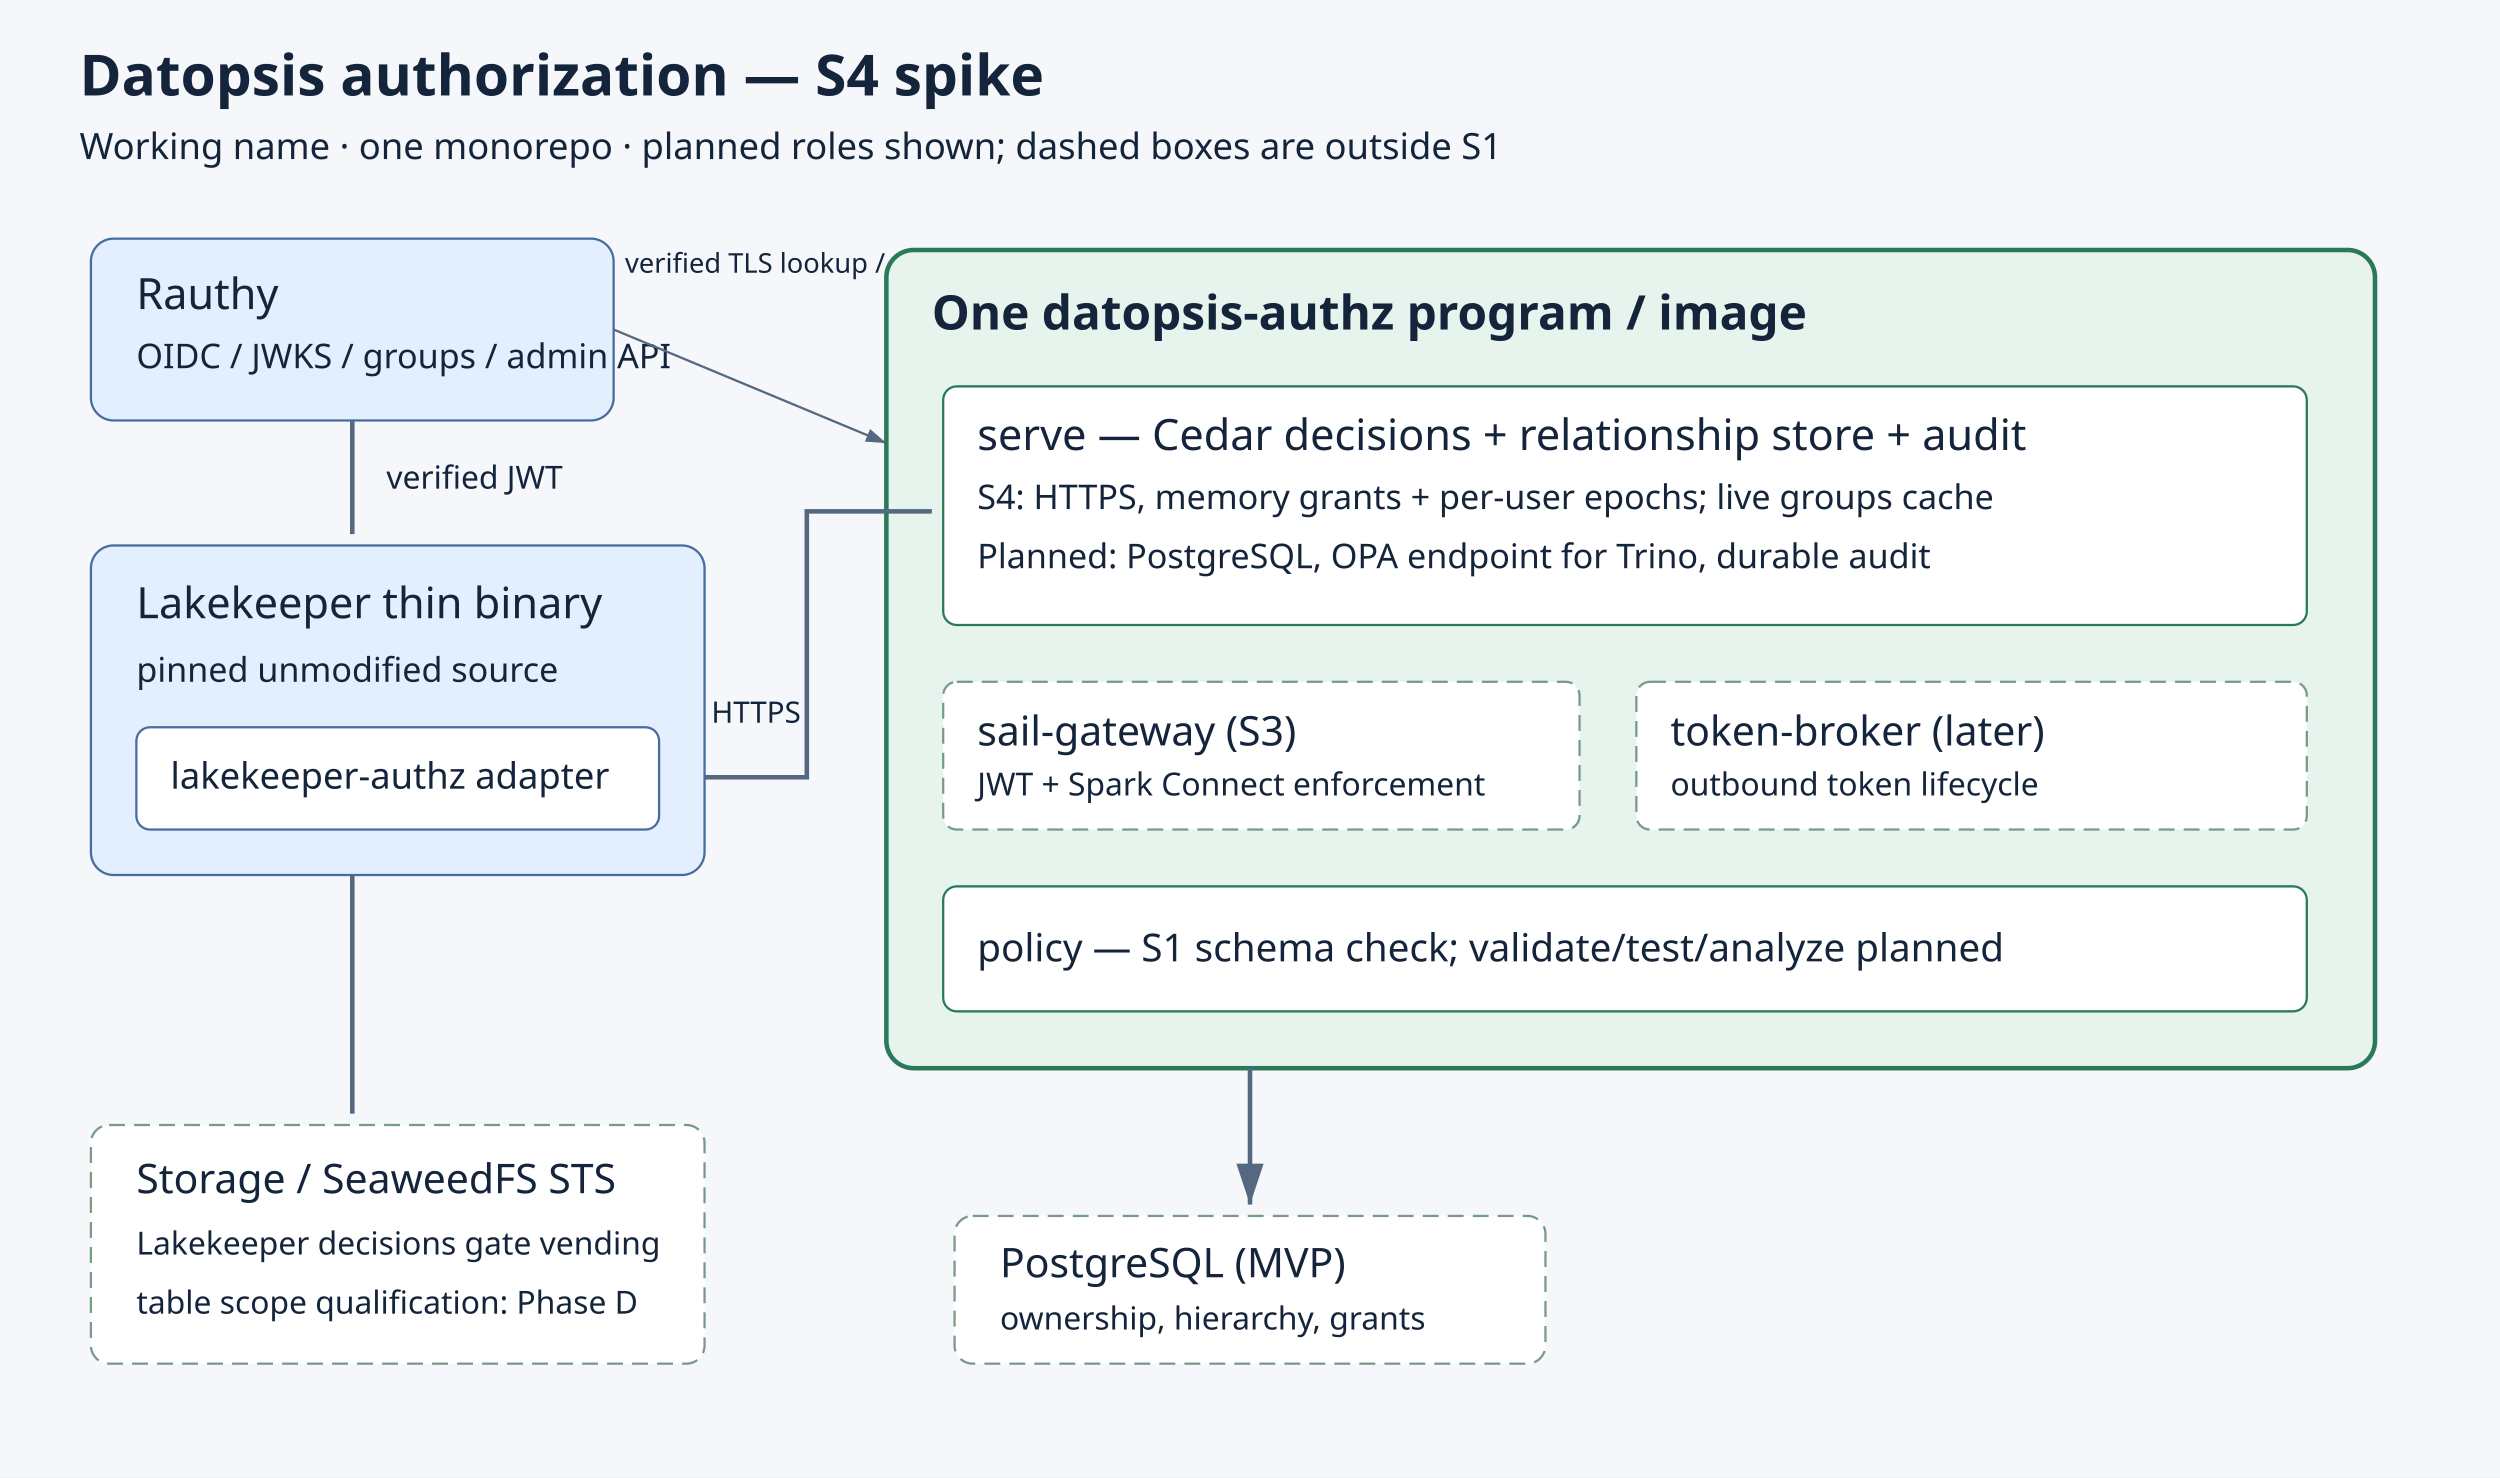
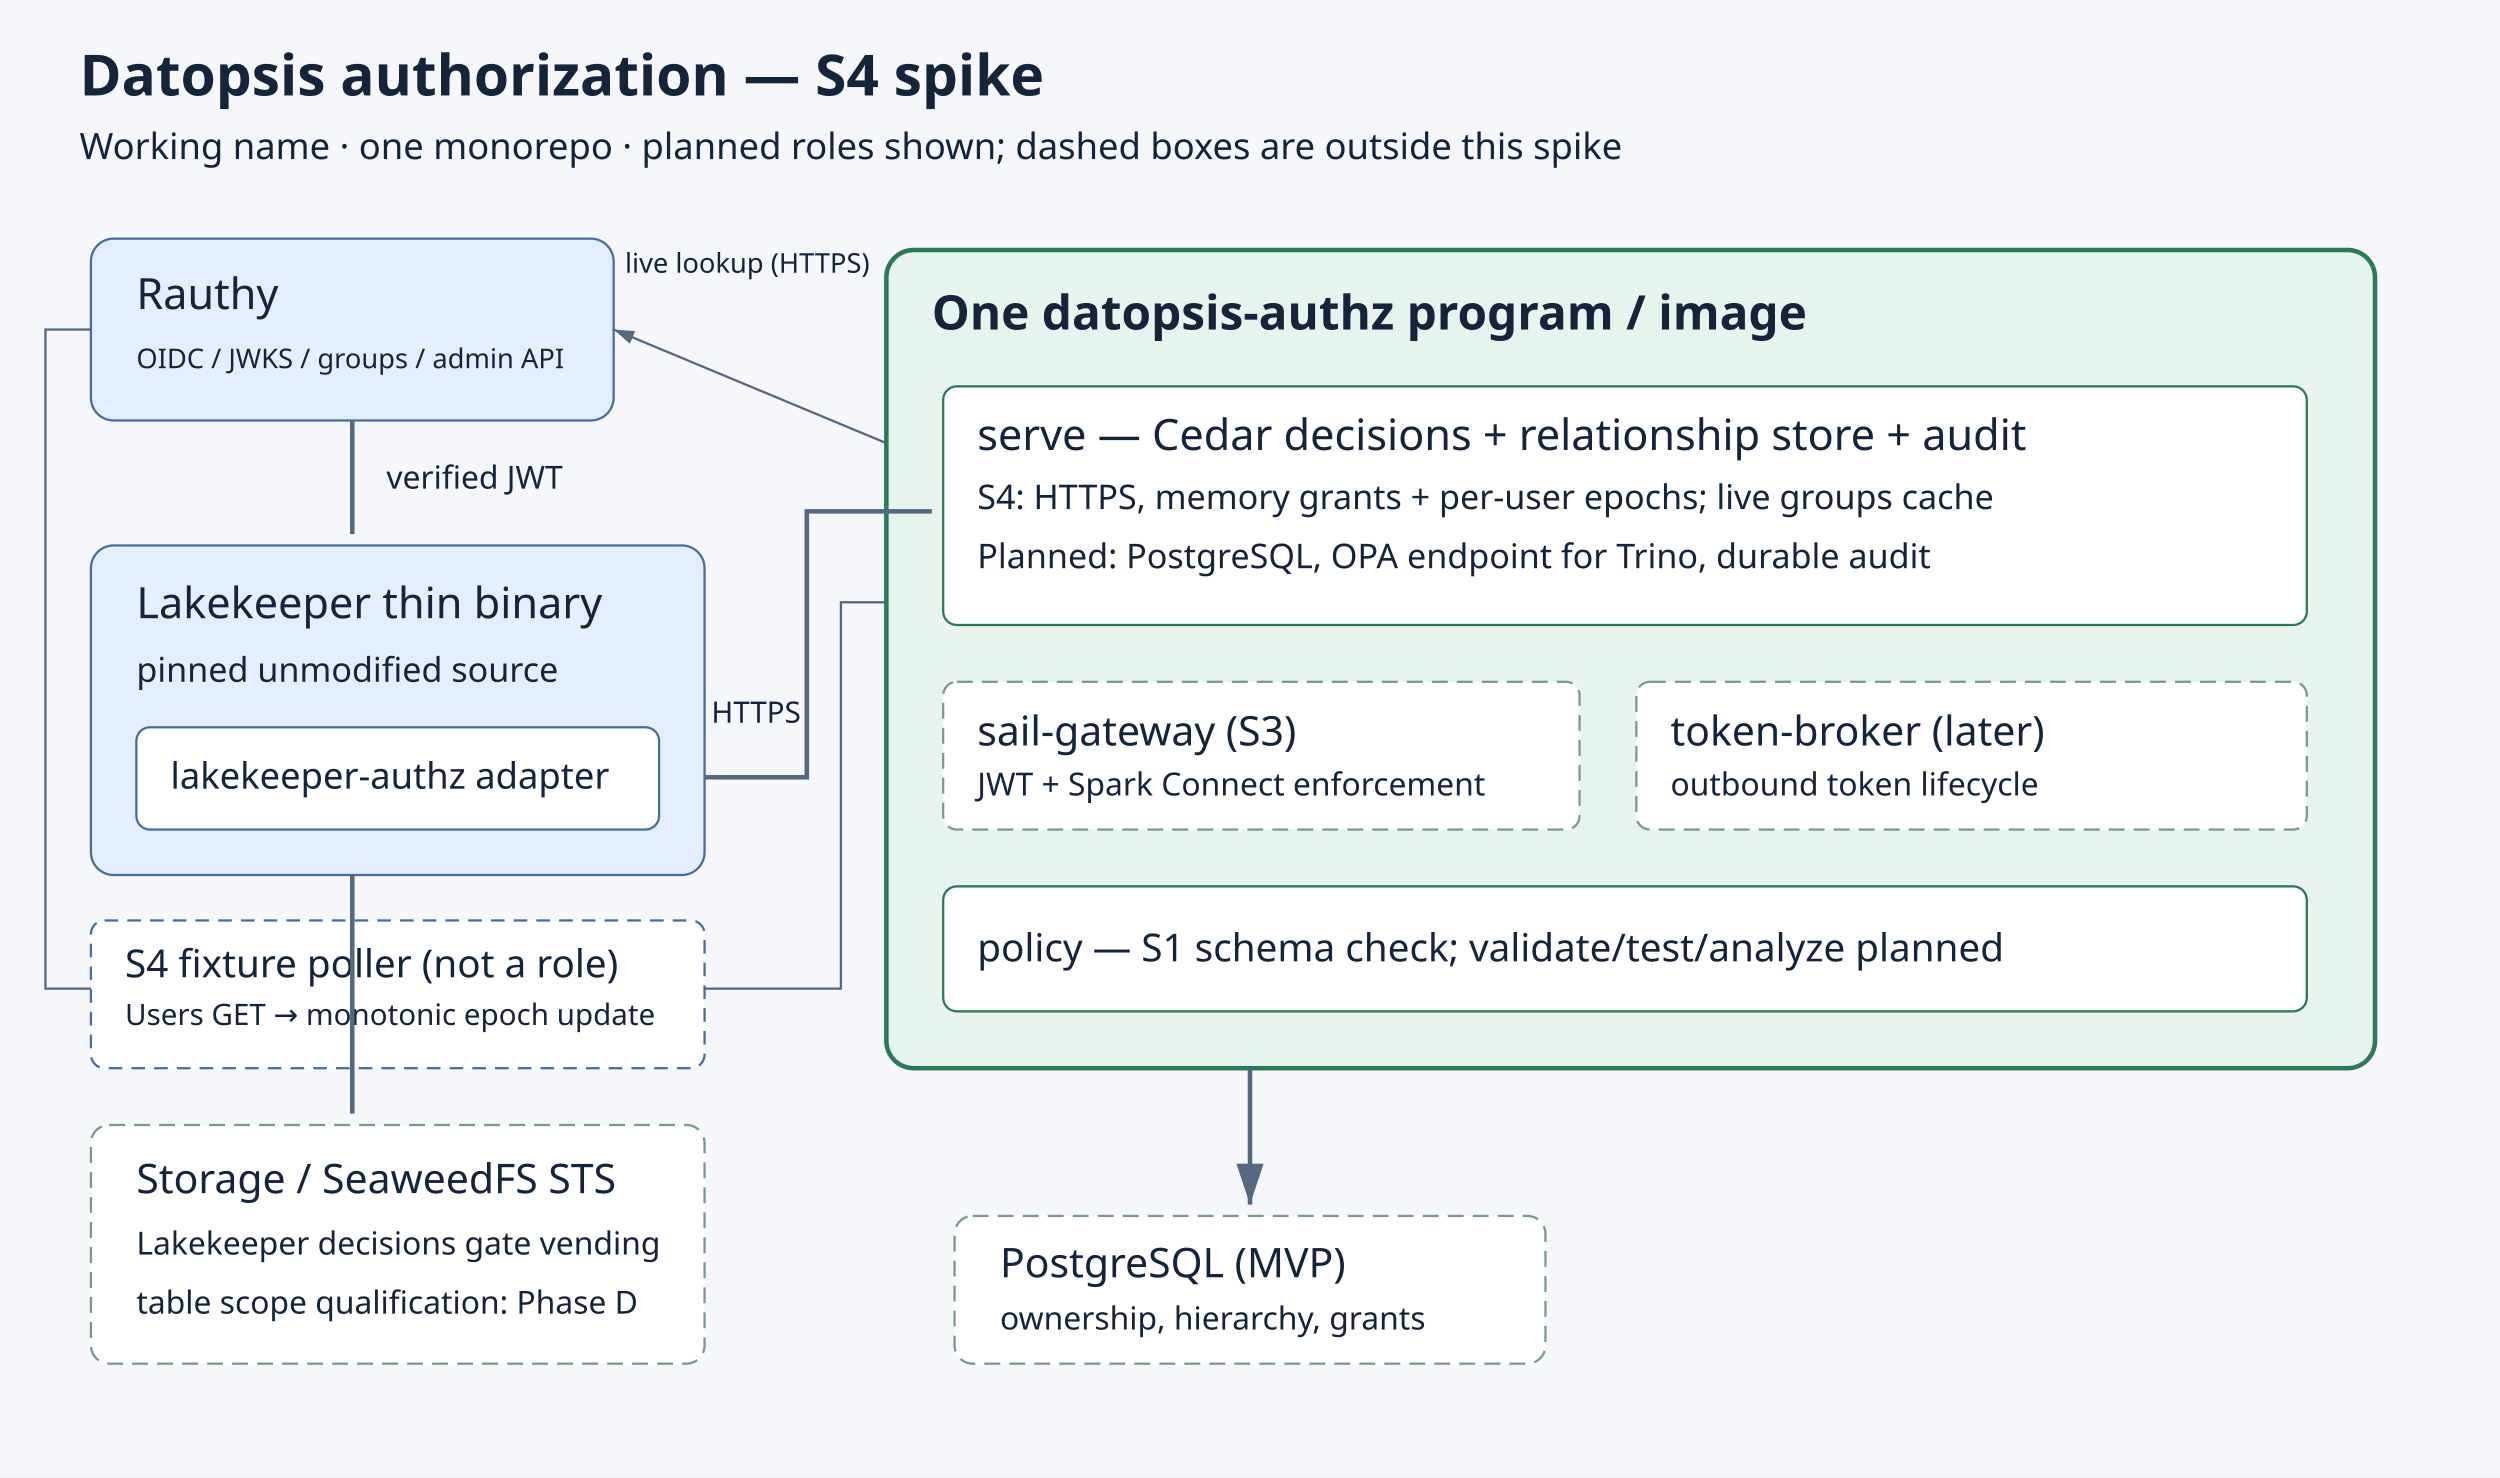
<svg xmlns="http://www.w3.org/2000/svg" width="1100" height="650" viewBox="0 0 1100 650" role="img" aria-labelledby="title desc">
  <defs>
    <marker id="arrow" markerWidth="10" markerHeight="10" refX="9" refY="3" orient="auto">
      <path d="M0,0 L0,6 L9,3z" fill="#546880" />
    </marker>
  </defs>
  <rect width="1100" height="650" fill="#f5f7fb" />
  <g font-family="sans-serif" fill="#14243b">
    <text x="35" y="42" font-size="25" font-weight="bold">Datopsis authorization — S4 spike</text>
-     <text x="35" y="70" font-size="16">Working name · one monorepo · planned roles shown; dashed boxes are outside S1</text>
+     <text x="35" y="70" font-size="16">Working name · one monorepo · planned roles shown; dashed boxes are outside this spike</text>
    <rect x="40" y="105" width="230" height="80" rx="10" fill="#e3eefe" stroke="#476d9f" />
    <text x="60" y="136" font-size="19">Rauthy</text>
-     <text x="60" y="162" font-size="15">OIDC / JWKS / groups / admin API</text>
+     <text x="60" y="162" font-size="12">OIDC / JWKS / groups / admin API</text>
    <rect x="40" y="240" width="270" height="145" rx="10" fill="#e3eefe" stroke="#476d9f" />
    <text x="60" y="272" font-size="19">Lakekeeper thin binary</text>
    <text x="60" y="300" font-size="15">pinned unmodified source</text>
    <rect x="60" y="320" width="230" height="45" rx="6" fill="#fff" stroke="#476d9f" />
    <text x="75" y="347" font-size="16">lakekeeper-authz adapter</text>
-     <path d="M270 145 L390 195" fill="none" stroke="#546880" marker-end="url(#arrow)" />
-     <text x="275" y="120" font-size="12">verified TLS lookup / poll</text>
+     <path d="M390 195 L270 145" fill="none" stroke="#546880" marker-end="url(#arrow)" />
+     <text x="275" y="120" font-size="12">live lookup (HTTPS)</text>
+     <rect x="40" y="405" width="270" height="65" rx="6" fill="#fff" stroke="#476d9f" stroke-dasharray="6 4" />
+     <text x="55" y="430" font-size="17">S4 fixture poller (not a role)</text>
+     <text x="55" y="451" font-size="13">Users GET → monotonic epoch update</text>
+     <path d="M40 435H20V145H40 M310 435H370V265H415" fill="none" stroke="#546880" marker-end="url(#arrow)" />
    <rect x="390" y="110" width="655" height="360" rx="12" fill="#e7f4ee" stroke="#2a7958" stroke-width="2" />
    <text x="410" y="145" font-size="21" font-weight="bold">One datopsis-authz program / image</text>
    <rect x="415" y="170" width="600" height="105" rx="6" fill="#fff" stroke="#2a7958" />
    <text x="430" y="198" font-size="19">serve — Cedar decisions + relationship store + audit</text>
    <text x="430" y="224" font-size="15">S4: HTTPS, memory grants + per-user epochs; live groups cache</text>
    <text x="430" y="250" font-size="15">Planned: PostgreSQL, OPA endpoint for Trino, durable audit</text>
    <g stroke="#779a89" stroke-dasharray="7 4" fill="#fff">
      <rect x="415" y="300" width="280" height="65" rx="6" />
      <rect x="720" y="300" width="295" height="65" rx="6" />
    </g>
    <text x="430" y="328" font-size="18">sail-gateway (S3)</text>
    <text x="430" y="350" font-size="14">JWT + Spark Connect enforcement</text>
    <text x="735" y="328" font-size="18">token-broker (later)</text>
    <text x="735" y="350" font-size="14">outbound token lifecycle</text>
    <rect x="415" y="390" width="600" height="55" rx="6" fill="#fff" stroke="#2a7958" />
    <text x="430" y="423" font-size="17">policy — S1 schema check; validate/test/analyze planned</text>
    <rect x="420" y="535" width="260" height="65" rx="8" fill="#fff" stroke="#779a89" stroke-dasharray="7 4" />
    <text x="440" y="562" font-size="18">PostgreSQL (MVP)</text>
    <text x="440" y="585" font-size="14">ownership, hierarchy, grants</text>
    <rect x="40" y="495" width="270" height="105" rx="8" fill="#fff" stroke="#779a89" stroke-dasharray="7 4" />
    <text x="60" y="525" font-size="18">Storage / SeaweedFS STS</text>
    <text x="60" y="552" font-size="14">Lakekeeper decisions gate vending</text>
    <text x="60" y="578" font-size="14">table scope qualification: Phase D</text>
    <path d="M155 185V235 M310 342H355V225H410 M155 385V490 M550 470V530" fill="none" stroke="#546880" stroke-width="2" marker-end="url(#arrow)" />
    <text x="170" y="215" font-size="14">verified JWT</text>
    <text x="313" y="318" font-size="13">HTTPS</text>
  </g>
</svg>
